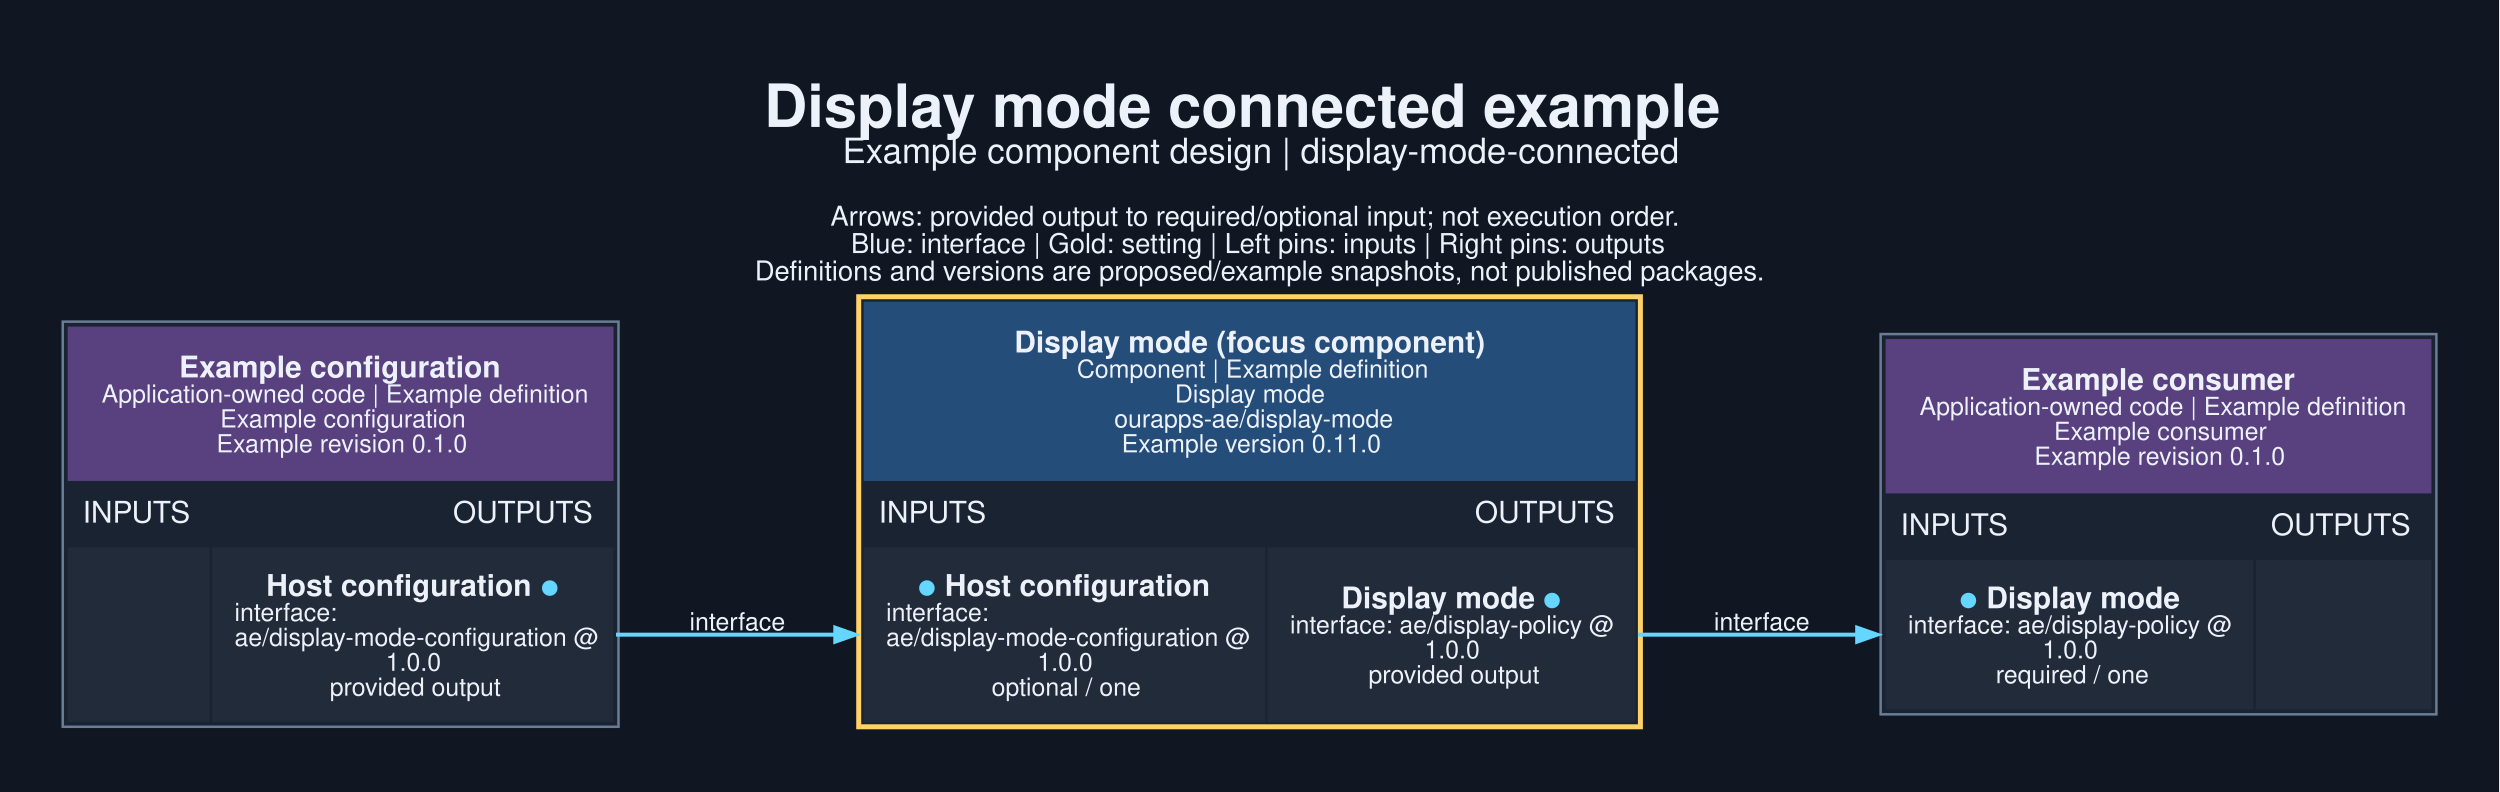
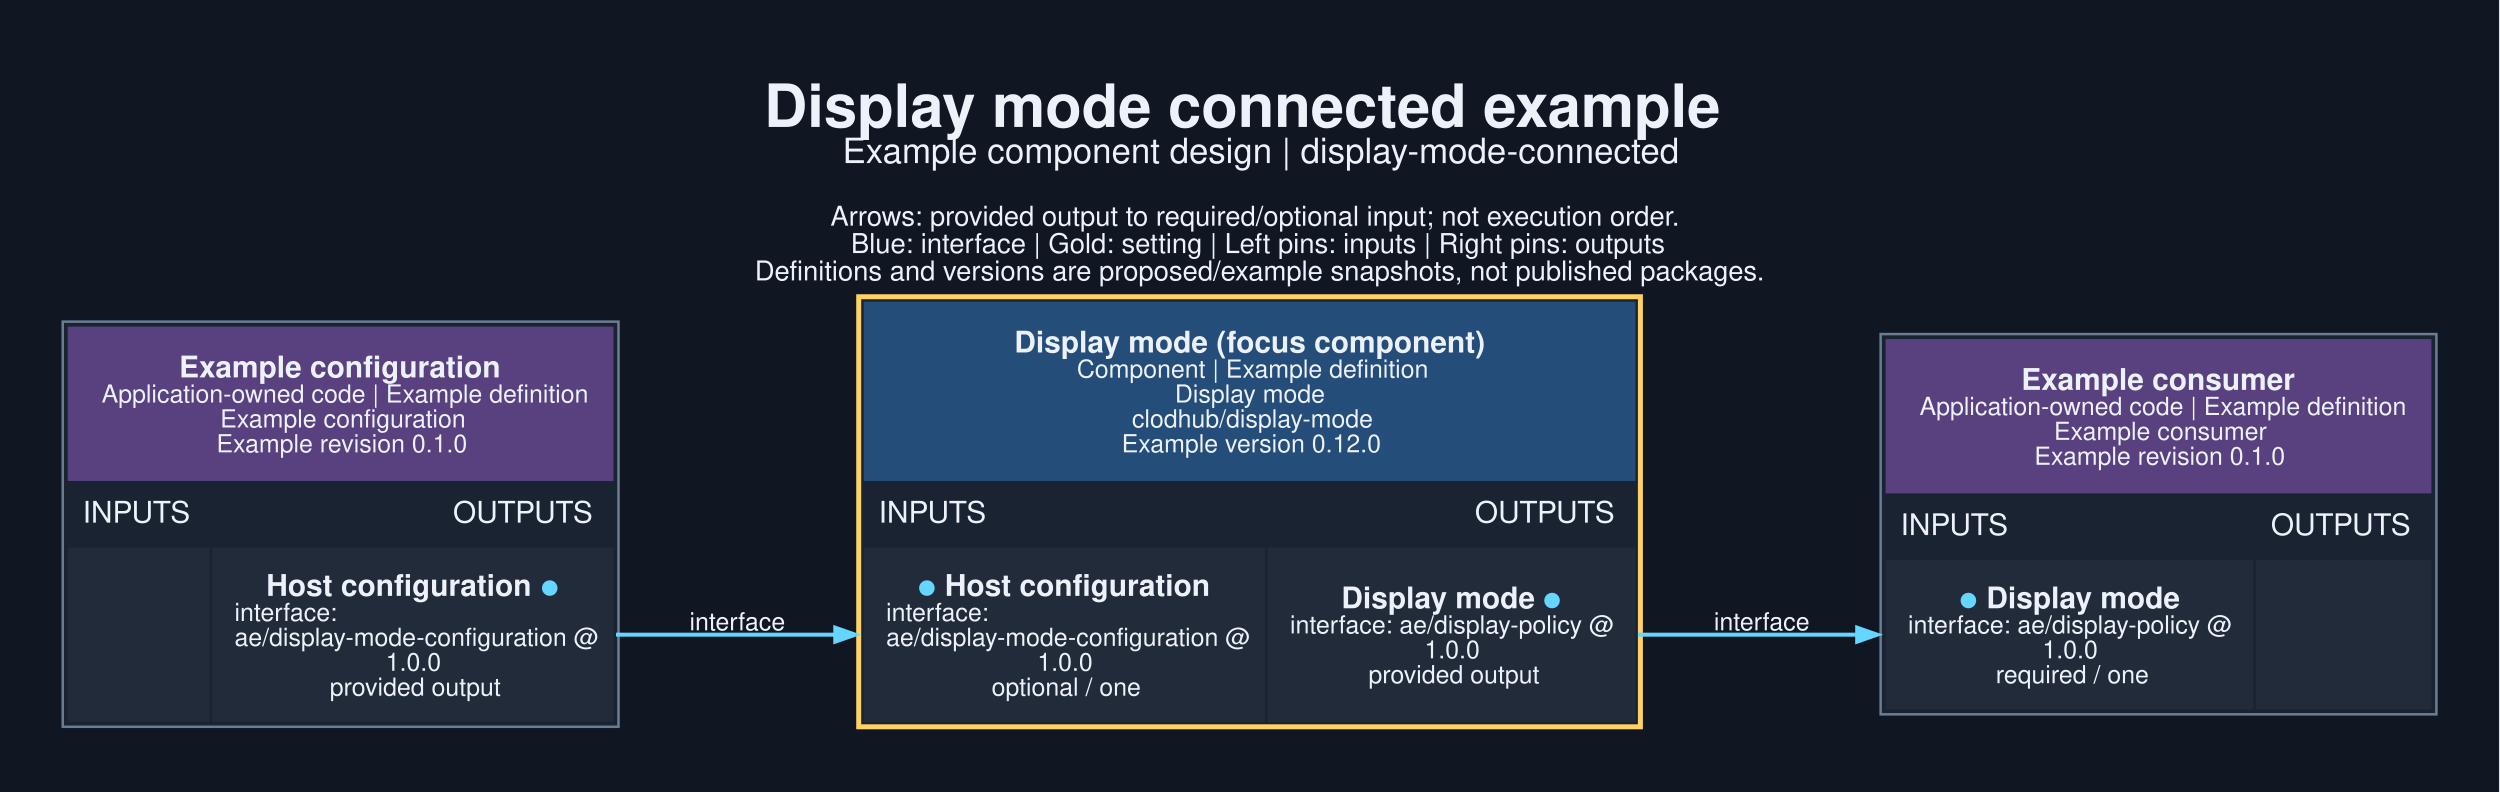
<svg xmlns="http://www.w3.org/2000/svg" width="1339pt" height="424pt" viewBox="0.00 0.00 1339.00 424.00">
  <g id="graph0" class="graph" transform="scale(1.33333 1.33333) rotate(0) translate(25.2 292.95)">
    <polygon fill="#101722" stroke="none" points="-25.2,25.2 -25.2,-292.95 978.7,-292.95 978.7,25.2 -25.2,25.2" />
    <text xml:space="preserve" text-anchor="start" x="281.75" y="-241.95" font-family="Helvetica,sans-Serif" font-weight="bold" font-size="24.00" fill="#edf2fa">Display mode connected example</text>
    <text xml:space="preserve" text-anchor="start" x="313.25" y="-227.45" font-family="Helvetica,sans-Serif" font-size="14.00" fill="#edf2fa">Example component design | display-mode-connected</text>
    <text xml:space="preserve" text-anchor="start" x="308.38" y="-202.3" font-family="Helvetica,sans-Serif" font-size="11.00" fill="#edf2fa">Arrows: provided output to required/optional input; not execution order.</text>
    <text xml:space="preserve" text-anchor="start" x="316.62" y="-191.3" font-family="Helvetica,sans-Serif" font-size="11.00" fill="#edf2fa">Blue: interface | Gold: setting | Left pins: inputs | Right pins: outputs</text>
    <text xml:space="preserve" text-anchor="start" x="278" y="-180.3" font-family="Helvetica,sans-Serif" font-size="11.00" fill="#edf2fa">Definitions and versions are proposed/example snapshots, not published packages.</text>
    <g id="node1" class="node">
      <polygon fill="#1a2332" stroke="none" points="318.75,0 318.75,-174.75 634.75,-174.75 634.75,0 318.75,0" />
      <polygon fill="#254d79" stroke="none" points="321.75,-99.75 321.75,-171.75 631.75,-171.75 631.75,-99.75 321.75,-99.75" />
      <text xml:space="preserve" text-anchor="start" x="382.25" y="-151.35" font-family="Helvetica,sans-Serif" font-weight="bold" font-size="12.00" fill="#edf2fa">Display mode (focus component)</text>
      <text xml:space="preserve" text-anchor="start" x="407.38" y="-141.25" font-family="Helvetica,sans-Serif" font-size="10.00" fill="#edf2fa">Component | Example definition</text>
      <text xml:space="preserve" text-anchor="start" x="446.75" y="-131.25" font-family="Helvetica,sans-Serif" font-size="10.00" fill="#edf2fa">Display mode</text>
-       <text xml:space="preserve" text-anchor="start" x="422.38" y="-121.25" font-family="Helvetica,sans-Serif" font-size="10.00" fill="#edf2fa">ourapps-ae/display-mode</text>
-       <text xml:space="preserve" text-anchor="start" x="425.38" y="-111.25" font-family="Helvetica,sans-Serif" font-size="10.00" fill="#edf2fa">Example version 0.11.0</text>
+       <text xml:space="preserve" text-anchor="start" x="429.5" y="-121.25" font-family="Helvetica,sans-Serif" font-size="10.00" fill="#edf2fa">clodhub/display-mode</text>
+       <text xml:space="preserve" text-anchor="start" x="425.38" y="-111.25" font-family="Helvetica,sans-Serif" font-size="10.00" fill="#edf2fa">Example version 0.12.0</text>
      <text xml:space="preserve" text-anchor="start" x="327.75" y="-83" font-family="Helvetica,sans-Serif" font-size="12.00" fill="#edf2fa">INPUTS</text>
      <text xml:space="preserve" text-anchor="start" x="567.25" y="-83" font-family="Helvetica,sans-Serif" font-size="12.00" fill="#edf2fa">OUTPUTS</text>
      <polygon fill="#222b3a" stroke="none" points="321.75,-3 321.75,-73 483,-73 483,-3 321.75,-3" />
      <text xml:space="preserve" text-anchor="start" x="343.5" y="-53.6" font-family="Helvetica,sans-Serif" font-weight="bold" font-size="12.00" fill="#65d6ff">●</text>
      <text xml:space="preserve" text-anchor="start" x="351" y="-53.6" font-family="Helvetica,sans-Serif" font-weight="bold" font-size="12.00" fill="#edf2fa"> Host configuration</text>
      <text xml:space="preserve" text-anchor="start" x="330.75" y="-43.5" font-family="Helvetica,sans-Serif" font-size="10.00" fill="#edf2fa">interface:</text>
      <text xml:space="preserve" text-anchor="start" x="330.75" y="-33.5" font-family="Helvetica,sans-Serif" font-size="10.00" fill="#edf2fa">ae/display-mode-configuration @</text>
      <text xml:space="preserve" text-anchor="start" x="391.5" y="-23.5" font-family="Helvetica,sans-Serif" font-size="10.00" fill="#edf2fa">1.0.0</text>
      <text xml:space="preserve" text-anchor="start" x="373.12" y="-13.5" font-family="Helvetica,sans-Serif" font-size="10.00" fill="#edf2fa">optional / one</text>
      <polygon fill="#222b3a" stroke="none" points="484,-3 484,-73 631.75,-73 631.75,-3 484,-3" />
      <text xml:space="preserve" text-anchor="start" x="513.62" y="-48.6" font-family="Helvetica,sans-Serif" font-weight="bold" font-size="12.00" fill="#edf2fa">Display mode </text>
      <text xml:space="preserve" text-anchor="start" x="594.62" y="-48.6" font-family="Helvetica,sans-Serif" font-weight="bold" font-size="12.00" fill="#65d6ff">●</text>
      <text xml:space="preserve" text-anchor="start" x="493" y="-38.5" font-family="Helvetica,sans-Serif" font-size="10.00" fill="#edf2fa">interface: ae/display-policy @</text>
      <text xml:space="preserve" text-anchor="start" x="547" y="-28.5" font-family="Helvetica,sans-Serif" font-size="10.00" fill="#edf2fa">1.0.0</text>
      <text xml:space="preserve" text-anchor="start" x="524.5" y="-18.5" font-family="Helvetica,sans-Serif" font-size="10.00" fill="#edf2fa">provided output</text>
      <polygon fill="none" stroke="#ffd166" stroke-width="2" points="319.75,-1 319.75,-173.75 633.75,-173.75 633.75,-1 319.75,-1" />
    </g>
    <g id="node3" class="node">
      <polygon fill="#1a2332" stroke="none" points="730.25,-6 730.25,-158.75 953.5,-158.75 953.5,-6 730.25,-6" />
      <polygon fill="#594180" stroke="none" points="732.25,-94.75 732.25,-156.75 951.5,-156.75 951.5,-94.75 732.25,-94.75" />
      <text xml:space="preserve" text-anchor="start" x="786.75" y="-136.35" font-family="Helvetica,sans-Serif" font-weight="bold" font-size="12.00" fill="#edf2fa">Example consumer</text>
      <text xml:space="preserve" text-anchor="start" x="745.88" y="-126.25" font-family="Helvetica,sans-Serif" font-size="10.00" fill="#edf2fa">Application-owned code | Example definition</text>
      <text xml:space="preserve" text-anchor="start" x="799.88" y="-116.25" font-family="Helvetica,sans-Serif" font-size="10.00" fill="#edf2fa">Example consumer</text>
      <text xml:space="preserve" text-anchor="start" x="792" y="-106.25" font-family="Helvetica,sans-Serif" font-size="10.00" fill="#edf2fa">Example revision 0.1.0</text>
      <text xml:space="preserve" text-anchor="start" x="738.25" y="-78" font-family="Helvetica,sans-Serif" font-size="12.00" fill="#edf2fa">INPUTS</text>
      <text xml:space="preserve" text-anchor="start" x="887" y="-78" font-family="Helvetica,sans-Serif" font-size="12.00" fill="#edf2fa">OUTPUTS</text>
      <polygon fill="#222b3a" stroke="none" points="732.25,-8 732.25,-68 880,-68 880,-8 732.25,-8" />
      <text xml:space="preserve" text-anchor="start" x="761.88" y="-48.6" font-family="Helvetica,sans-Serif" font-weight="bold" font-size="12.00" fill="#65d6ff">●</text>
      <text xml:space="preserve" text-anchor="start" x="769.38" y="-48.6" font-family="Helvetica,sans-Serif" font-weight="bold" font-size="12.00" fill="#edf2fa"> Display mode</text>
      <text xml:space="preserve" text-anchor="start" x="741.25" y="-38.5" font-family="Helvetica,sans-Serif" font-size="10.00" fill="#edf2fa">interface: ae/display-policy @</text>
      <text xml:space="preserve" text-anchor="start" x="795.25" y="-28.5" font-family="Helvetica,sans-Serif" font-size="10.00" fill="#edf2fa">1.0.0</text>
      <text xml:space="preserve" text-anchor="start" x="776.5" y="-18.5" font-family="Helvetica,sans-Serif" font-size="10.00" fill="#edf2fa">required / one</text>
      <polygon fill="#222b3a" stroke="none" points="881,-8 881,-68 951.5,-68 951.5,-8 881,-8" />
      <polygon fill="none" stroke="#6b7d95" points="730.25,-6 730.25,-158.75 953.5,-158.75 953.5,-6 730.25,-6" />
    </g>
    <g id="edge2" class="edge">
      <path fill="none" stroke="#65d6ff" stroke-width="1.6" d="M632.75,-38C672.94,-38 685.46,-38 721.1,-38" />
      <polygon fill="#65d6ff" stroke="#65d6ff" stroke-width="1.6" points="720.83,-40.8 728.83,-38 720.83,-35.2 720.83,-40.8" />
      <text xml:space="preserve" text-anchor="middle" x="682.5" y="-39.75" font-family="Helvetica,sans-Serif" font-size="10.00" fill="#edf2fa">interface</text>
    </g>
    <g id="node2" class="node">
      <polygon fill="#1a2332" stroke="none" points="0,-1 0,-163.75 223.25,-163.75 223.25,-1 0,-1" />
      <polygon fill="#594180" stroke="none" points="2,-99.75 2,-161.75 221.25,-161.75 221.25,-99.75 2,-99.75" />
      <text xml:space="preserve" text-anchor="start" x="46.75" y="-141.35" font-family="Helvetica,sans-Serif" font-weight="bold" font-size="12.00" fill="#edf2fa">Example configuration</text>
      <text xml:space="preserve" text-anchor="start" x="15.62" y="-131.25" font-family="Helvetica,sans-Serif" font-size="10.00" fill="#edf2fa">Application-owned code | Example definition</text>
      <text xml:space="preserve" text-anchor="start" x="63.25" y="-121.25" font-family="Helvetica,sans-Serif" font-size="10.00" fill="#edf2fa">Example configuration</text>
      <text xml:space="preserve" text-anchor="start" x="61.75" y="-111.25" font-family="Helvetica,sans-Serif" font-size="10.00" fill="#edf2fa">Example revision 0.1.0</text>
      <text xml:space="preserve" text-anchor="start" x="8" y="-83" font-family="Helvetica,sans-Serif" font-size="12.00" fill="#edf2fa">INPUTS</text>
      <text xml:space="preserve" text-anchor="start" x="156.75" y="-83" font-family="Helvetica,sans-Serif" font-size="12.00" fill="#edf2fa">OUTPUTS</text>
      <polygon fill="#222b3a" stroke="none" points="2,-3 2,-73 59,-73 59,-3 2,-3" />
      <polygon fill="#222b3a" stroke="none" points="60,-3 60,-73 221.25,-73 221.25,-3 60,-3" />
      <text xml:space="preserve" text-anchor="start" x="81.75" y="-53.6" font-family="Helvetica,sans-Serif" font-weight="bold" font-size="12.00" fill="#edf2fa">Host configuration </text>
      <text xml:space="preserve" text-anchor="start" x="192" y="-53.6" font-family="Helvetica,sans-Serif" font-weight="bold" font-size="12.00" fill="#65d6ff">●</text>
      <text xml:space="preserve" text-anchor="start" x="69" y="-43.5" font-family="Helvetica,sans-Serif" font-size="10.00" fill="#edf2fa">interface:</text>
      <text xml:space="preserve" text-anchor="start" x="69" y="-33.5" font-family="Helvetica,sans-Serif" font-size="10.00" fill="#edf2fa">ae/display-mode-configuration @</text>
      <text xml:space="preserve" text-anchor="start" x="129.75" y="-23.5" font-family="Helvetica,sans-Serif" font-size="10.00" fill="#edf2fa">1.0.0</text>
      <text xml:space="preserve" text-anchor="start" x="107.25" y="-13.5" font-family="Helvetica,sans-Serif" font-size="10.00" fill="#edf2fa">provided output</text>
      <polygon fill="none" stroke="#6b7d95" points="0,-1 0,-163.75 223.25,-163.75 223.25,-1 0,-1" />
    </g>
    <g id="edge1" class="edge">
      <path fill="none" stroke="#65d6ff" stroke-width="1.6" d="M222.25,-38C262.44,-38 274.96,-38 310.6,-38" />
      <polygon fill="#65d6ff" stroke="#65d6ff" stroke-width="1.6" points="310.33,-40.8 318.33,-38 310.33,-35.2 310.33,-40.8" />
      <text xml:space="preserve" text-anchor="middle" x="271" y="-39.75" font-family="Helvetica,sans-Serif" font-size="10.00" fill="#edf2fa">interface</text>
    </g>
  </g>
</svg>
